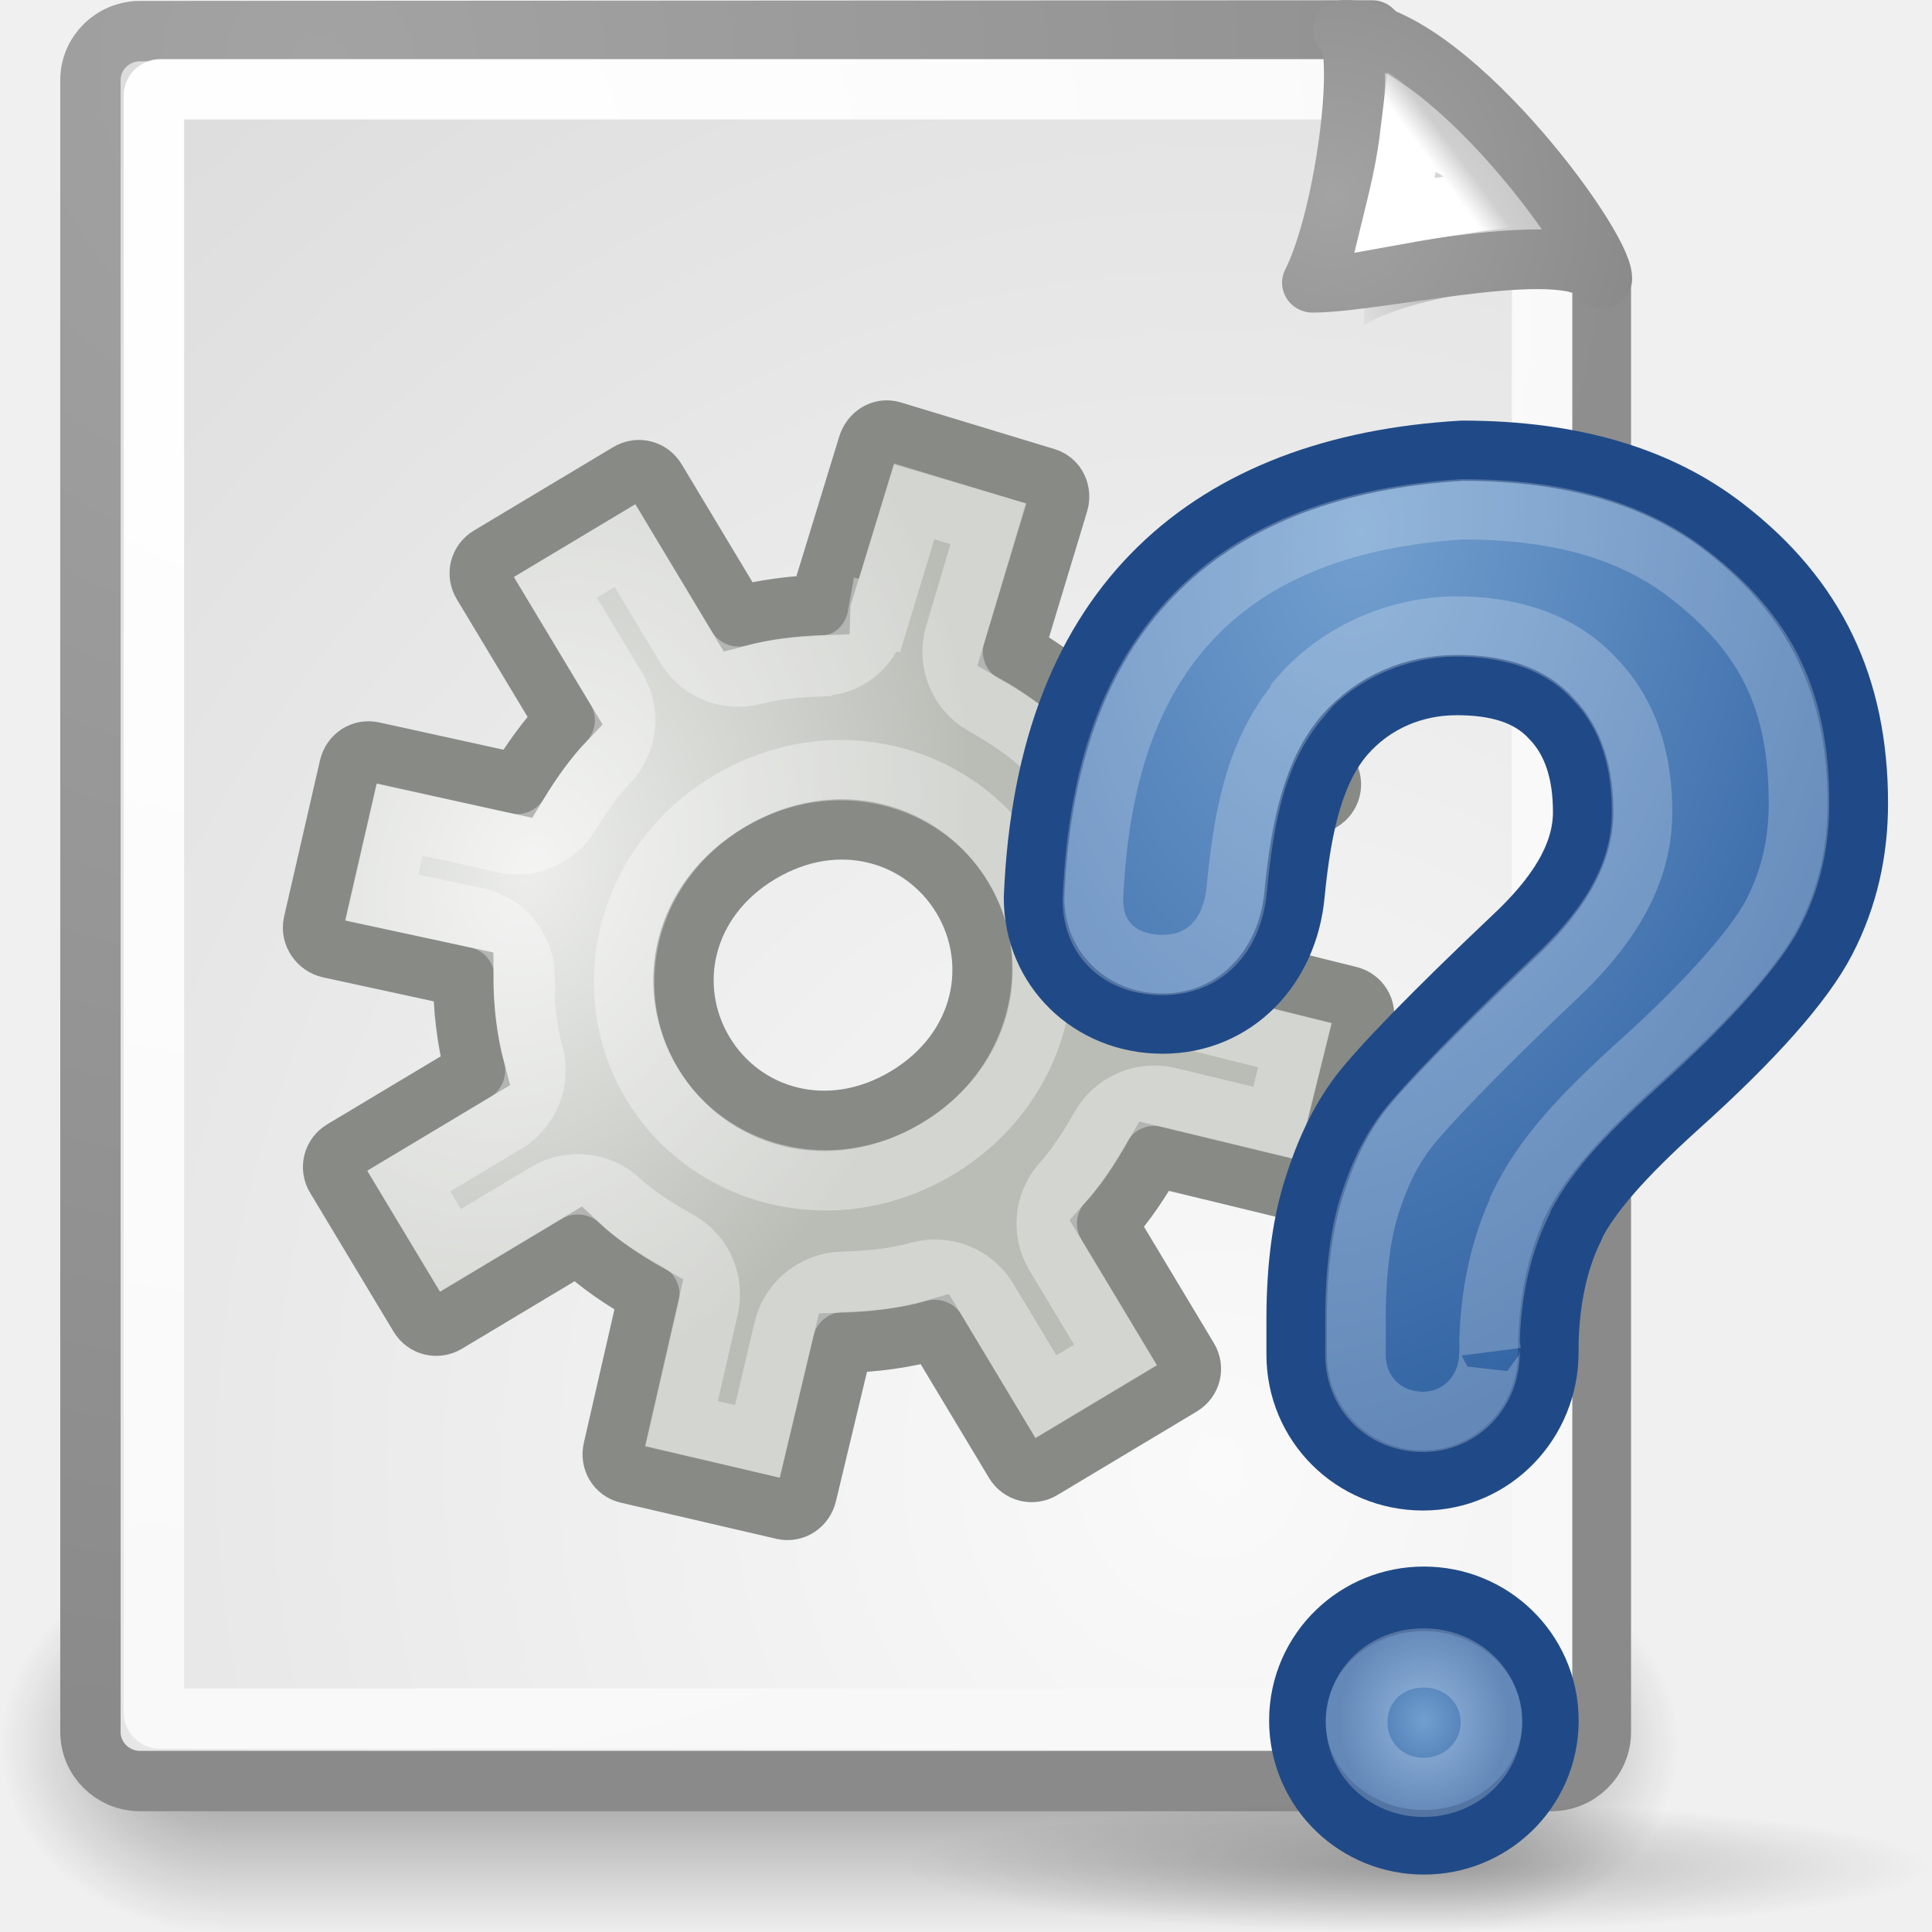
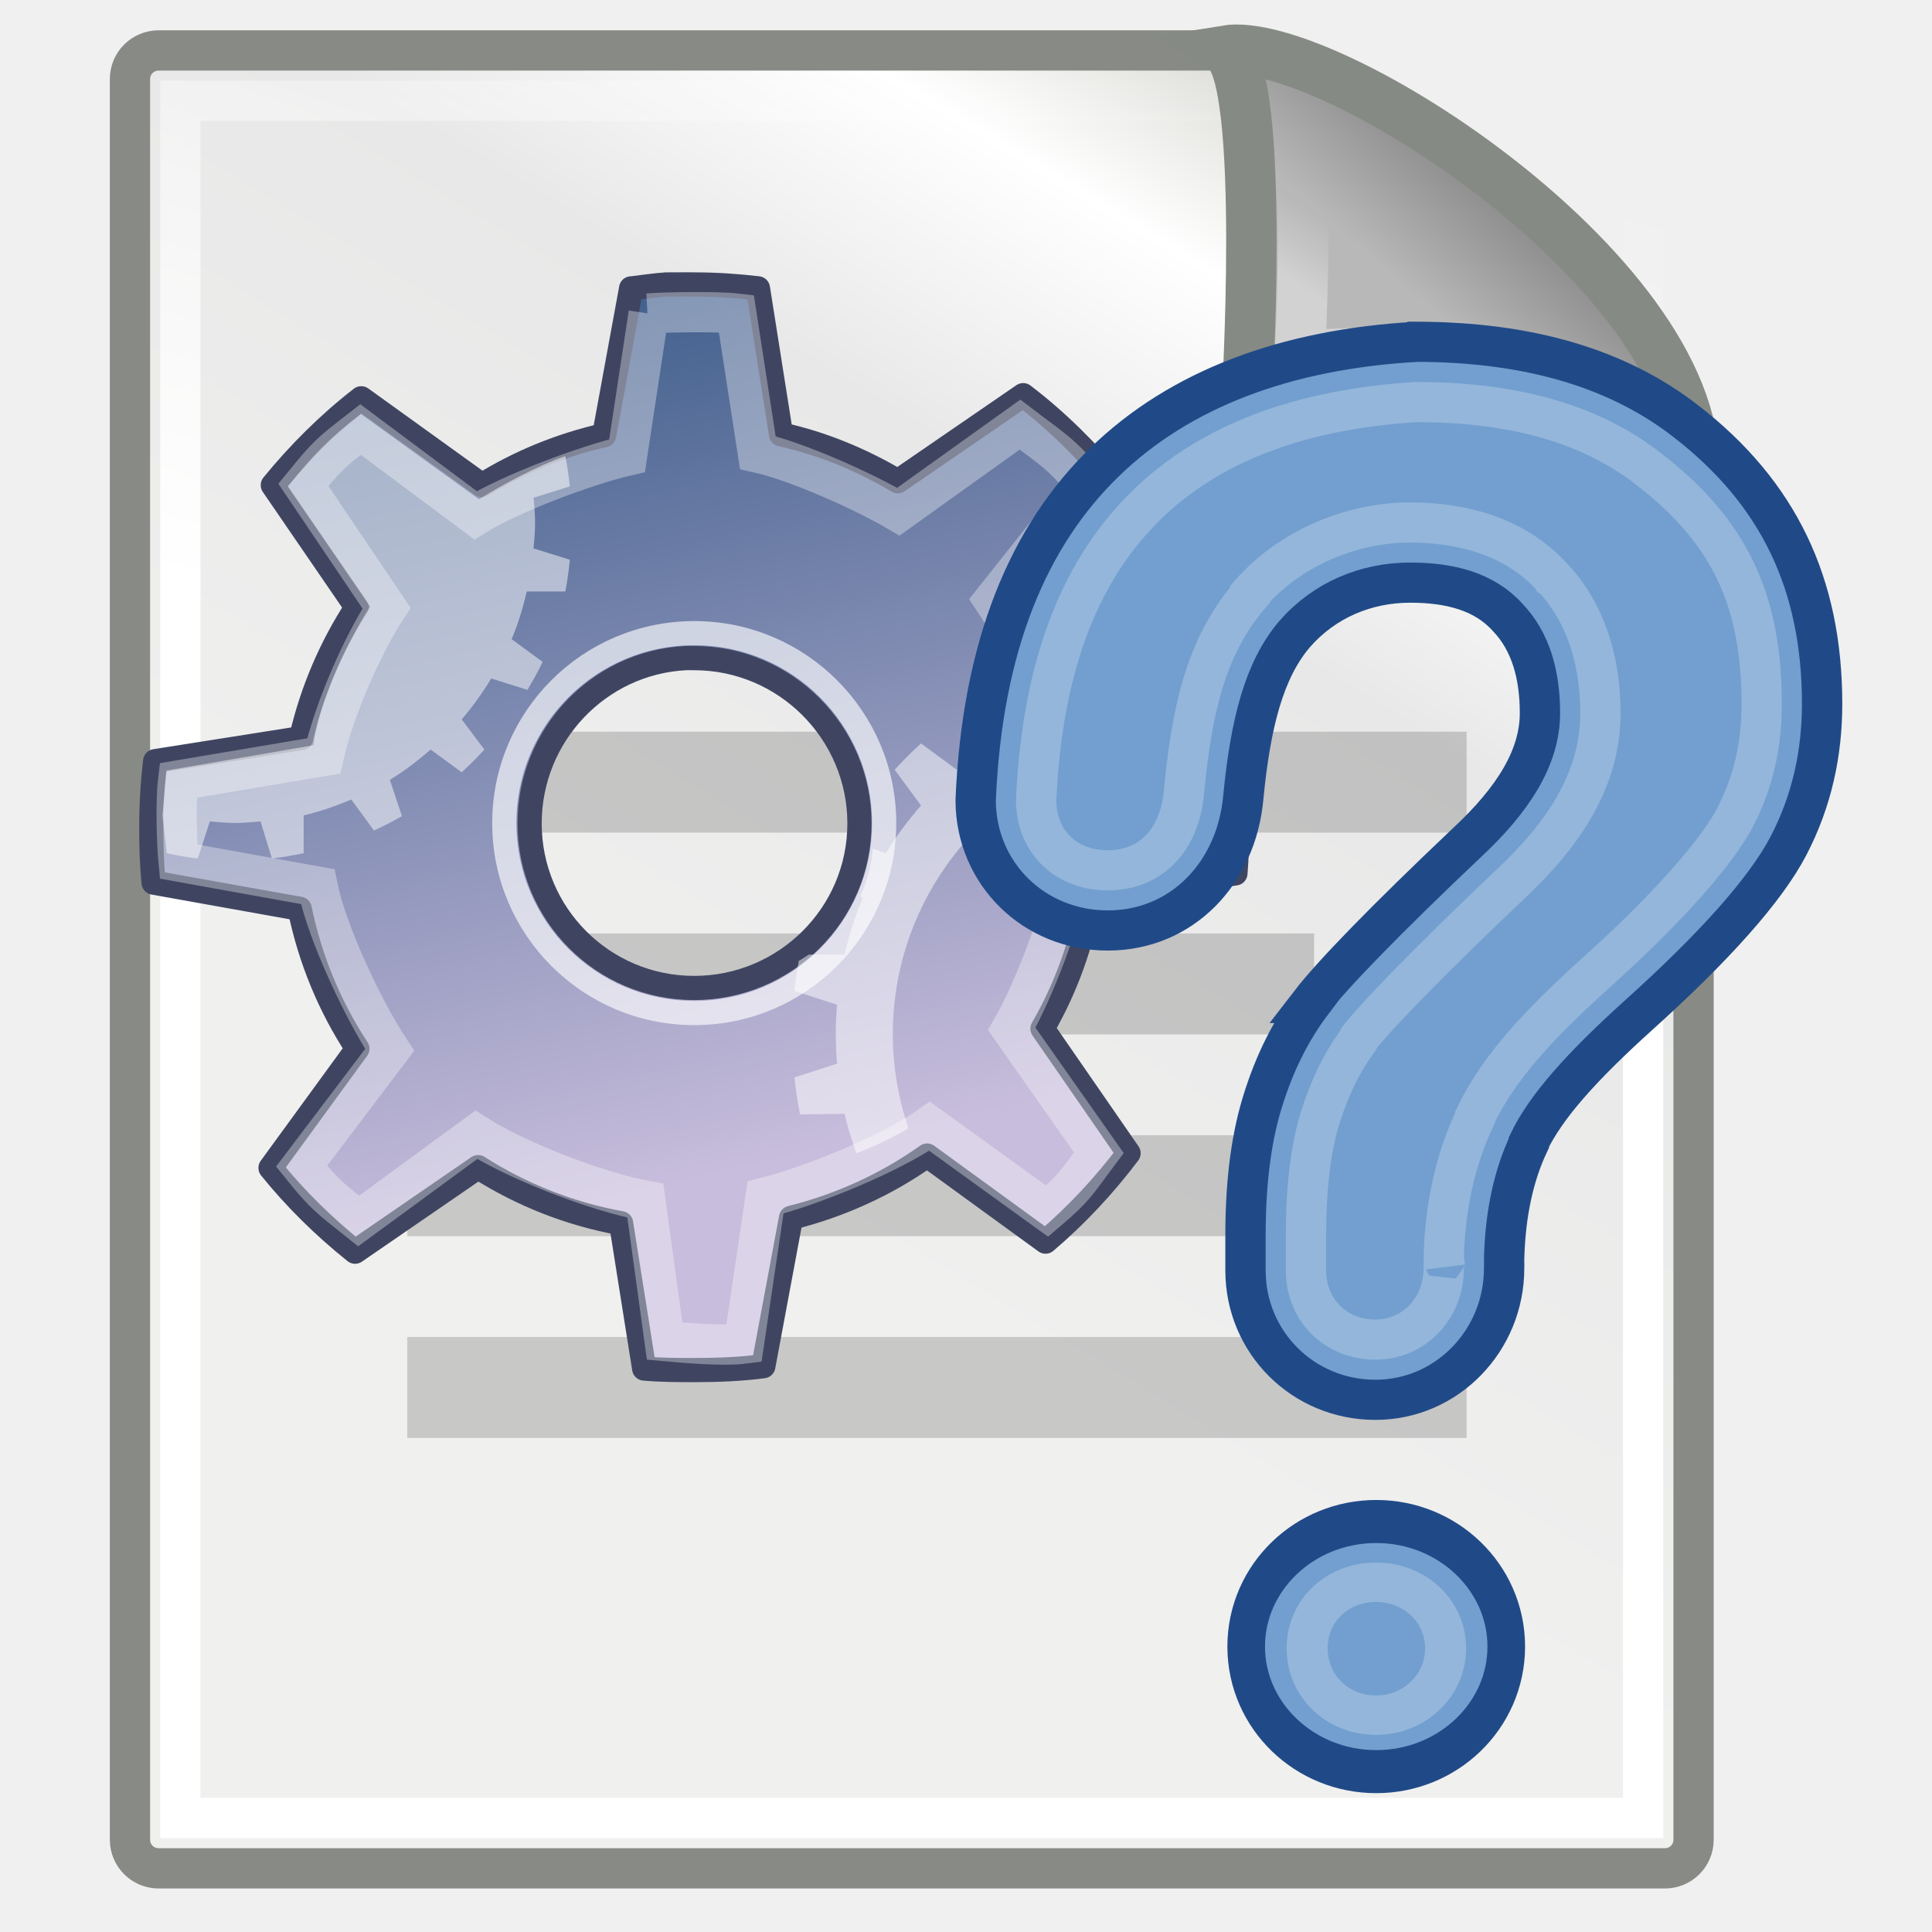
- <svg xmlns="http://www.w3.org/2000/svg" xmlns:xlink="http://www.w3.org/1999/xlink" width="32" height="32" id="svg11300" version="1.0">
+ <svg xmlns="http://www.w3.org/2000/svg" xmlns:xlink="http://www.w3.org/1999/xlink" width="48" height="48" id="svg11300" version="1.0">
  <defs id="defs3">
-     <linearGradient id="linearGradient8754">
-       <stop style="stop-color:#729fcf;stop-opacity:1" offset="0" id="stop8756" />
-       <stop style="stop-color:#3465a4;stop-opacity:1" offset="1" id="stop8758" />
+     <linearGradient xlink:href="#linearGradient15218" id="linearGradient13653" gradientUnits="userSpaceOnUse" gradientTransform="matrix(1.067236,0,0,0.989276,4.391684,4.035227)" x1="22.308" y1="18.992" x2="35.785" y2="39.498" />
+     <linearGradient id="linearGradient15218">
+       <stop style="stop-color:#f0f0ef;stop-opacity:1;" offset="0" id="stop15220" />
+       <stop id="stop2269" offset="0.599" style="stop-color:#e8e8e8;stop-opacity:1;" />
+       <stop id="stop2267" offset="0.828" style="stop-color:#ffffff;stop-opacity:1;" />
+       <stop style="stop-color:#d8d8d3;stop-opacity:1;" offset="1" id="stop15222" />
    </linearGradient>
-     <linearGradient id="linearGradient2277">
-       <stop id="stop2279" offset="0" style="stop-color:#729fcf;stop-opacity:1" />
-       <stop id="stop2281" offset="1" style="stop-color:#3465a4;stop-opacity:1" />
+     <linearGradient xlink:href="#linearGradient2259" id="linearGradient13651" gradientUnits="userSpaceOnUse" gradientTransform="matrix(0.999421,0,0,1,5.991319,4.033411)" x1="26.076" y1="26.697" x2="30.811" y2="42.007" />
+     <linearGradient id="linearGradient2259">
+       <stop style="stop-color:#ffffff;stop-opacity:1;" offset="0" id="stop2261" />
+       <stop style="stop-color:#ffffff;stop-opacity:0;" offset="1" id="stop2263" />
    </linearGradient>
-     <linearGradient id="linearGradient259">
-       <stop style="stop-color:#fafafa;stop-opacity:1;" offset="0" id="stop260" />
-       <stop style="stop-color:#bbbbbb;stop-opacity:1;" offset="1" id="stop261" />
+     <linearGradient xlink:href="#linearGradient2224" id="linearGradient2230" x1="35.997" y1="40.458" x2="33.665" y2="37.771" gradientUnits="userSpaceOnUse" gradientTransform="translate(6.161836,4.033411)" />
+     <linearGradient id="linearGradient2224">
+       <stop style="stop-color:#7c7c7c;stop-opacity:1;" offset="0" id="stop2226" />
+       <stop style="stop-color:#b8b8b8;stop-opacity:1;" offset="1" id="stop2228" />
    </linearGradient>
-     <linearGradient id="linearGradient269">
-       <stop style="stop-color:#a3a3a3;stop-opacity:1;" offset="0" id="stop270" />
-       <stop style="stop-color:#8a8a8a;stop-opacity:1;" offset="1" id="stop271" />
+     <linearGradient xlink:href="#linearGradient2251-6" id="linearGradient2257" x1="33.396" y1="36.921" x2="34.17" y2="38.07" gradientUnits="userSpaceOnUse" gradientTransform="translate(6.161836,3.658411)" />
+     <linearGradient id="linearGradient2251-6">
+       <stop style="stop-color:#ffffff;stop-opacity:1;" offset="0" id="stop2253-3" />
+       <stop style="stop-color:#ffffff;stop-opacity:0;" offset="1" id="stop2255-2" />
    </linearGradient>
-     <linearGradient id="linearGradient15662">
-       <stop style="stop-color:#ffffff;stop-opacity:1;" offset="0" id="stop15664" />
-       <stop style="stop-color:#f8f8f8;stop-opacity:1;" offset="1" id="stop15666" />
+     <linearGradient xlink:href="#aigrd1" id="linearGradient3773" gradientUnits="userSpaceOnUse" gradientTransform="matrix(0.200685,0,0,0.200685,-54.33576,-1.050787)" x1="99.777" y1="15.424" x2="153" y2="248.631" />
+     <linearGradient id="aigrd1" gradientUnits="userSpaceOnUse" x1="99.777" y1="15.424" x2="153" y2="248.631">
+       <stop offset="0" style="stop-color:#184375" id="stop53300" />
+       <stop offset="1" style="stop-color:#C8BDDC" id="stop53302" />
    </linearGradient>
-     <linearGradient id="linearGradient2251">
-       <stop id="stop2253" offset="0" style="stop-color:#ffffff;stop-opacity:1;" />
-       <stop id="stop2255" offset="1" style="stop-color:#ffffff;stop-opacity:0;" />
-     </linearGradient>
-     <linearGradient id="linearGradient4790">
-       <stop id="stop4792" offset="0" style="stop-color:#000000;stop-opacity:1;" />
-       <stop id="stop4794" offset="1" style="stop-color:#000000;stop-opacity:0;" />
-     </linearGradient>
-     <linearGradient id="linearGradient3688">
-       <stop id="stop3690" offset="0" style="stop-color:black;stop-opacity:1;" />
-       <stop id="stop3692" offset="1" style="stop-color:black;stop-opacity:0;" />
-     </linearGradient>
-     <linearGradient id="linearGradient3702">
-       <stop id="stop3704" offset="0" style="stop-color:black;stop-opacity:0;" />
-       <stop style="stop-color:black;stop-opacity:1;" offset="0.5" id="stop3710" />
-       <stop id="stop3706" offset="1" style="stop-color:black;stop-opacity:0;" />
-     </linearGradient>
-     <radialGradient xlink:href="#linearGradient3688" id="radialGradient2401" gradientUnits="userSpaceOnUse" gradientTransform="matrix(2.003784,0,0,1.4,27.98813,-17.4)" cx="4.993" cy="43.5" fx="4.993" fy="43.5" r="2.5" />
-     <radialGradient xlink:href="#linearGradient3688" id="radialGradient2403" gradientUnits="userSpaceOnUse" gradientTransform="matrix(2.003784,0,0,1.4,-20.01187,-104.4)" cx="4.993" cy="43.5" fx="4.993" fy="43.5" r="2.5" />
-     <linearGradient xlink:href="#linearGradient3702" id="linearGradient2405" gradientUnits="userSpaceOnUse" x1="25.058" y1="47.028" x2="25.058" y2="39.999" />
-     <linearGradient id="linearGradient15837">
-       <stop id="stop15839" offset="0" style="stop-color:#000000;stop-opacity:1;" />
-       <stop id="stop15841" offset="1" style="stop-color:#000000;stop-opacity:0;" />
-     </linearGradient>
-     <radialGradient xlink:href="#linearGradient15837" id="radialGradient4085" gradientUnits="userSpaceOnUse" gradientTransform="matrix(1,0,0,7.4074073e-2,0,0.4629607)" cx="26.813" cy="0.5" fx="26.813" fy="0.5" r="25.313" />
-     <linearGradient id="linearGradient8440">
-       <stop id="stop8442" offset="0" style="stop-color:#edeeec;stop-opacity:1;" />
-       <stop id="stop8444" offset="1" style="stop-color:#babdb6;stop-opacity:1;" />
-     </linearGradient>
-     <radialGradient xlink:href="#linearGradient4790" id="radialGradient7966" gradientUnits="userSpaceOnUse" gradientTransform="matrix(1.744653,0,0,1.283833,-26.58256,-3.478359)" cx="37.03" cy="12.989" fx="37.03" fy="12.989" r="4.293" />
-     <radialGradient xlink:href="#linearGradient259" id="radialGradient7968" gradientUnits="userSpaceOnUse" gradientTransform="matrix(0.148355,1.009137e-2,-1.104438e-2,0.162365,25.06011,12.81706)" cx="30.654" cy="14.937" fx="30.654" fy="14.937" r="86.708" />
-     <radialGradient xlink:href="#linearGradient269" id="radialGradient7970" gradientUnits="userSpaceOnUse" gradientTransform="matrix(0.331735,0,0,0.353831,20.10526,9.5823)" cx="31.863" cy="2.367" fx="31.863" fy="2.367" r="37.752" />
-     <linearGradient xlink:href="#linearGradient2251" id="linearGradient7972" gradientUnits="userSpaceOnUse" gradientTransform="matrix(-2.48131e-2,-0.756771,0.756567,-2.481981e-2,8.221918,36.1682)" x1="33.396" y1="36.921" x2="34.17" y2="38.07" />
-     <radialGradient xlink:href="#linearGradient259" id="radialGradient7974" gradientUnits="userSpaceOnUse" gradientTransform="matrix(0.9907871,0,0,1.06046,-0.6576517,-0.1982243)" cx="33.967" cy="35.737" fx="33.967" fy="35.737" r="86.708" />
-     <radialGradient xlink:href="#linearGradient269" id="radialGradient7976" gradientUnits="userSpaceOnUse" gradientTransform="matrix(0.9988117,0,0,1.05194,2.801671,0.4602236)" cx="8.824" cy="3.756" fx="8.824" fy="3.756" r="37.752" />
-     <radialGradient xlink:href="#linearGradient15662" id="radialGradient7978" gradientUnits="userSpaceOnUse" gradientTransform="matrix(0.9767883,0,0,1.029108,3.315628,0.9781569)" cx="8.144" cy="7.268" fx="8.144" fy="7.268" r="38.159" />
-     <radialGradient xlink:href="#linearGradient8440" id="radialGradient8752" gradientUnits="userSpaceOnUse" gradientTransform="matrix(0.4493264,0.1548708,-0.2037122,0.5859064,-14.58775,-0.3600312)" cx="56.704" cy="10.241" fx="56.704" fy="10.241" r="14.75" />
-     <radialGradient xlink:href="#linearGradient8754" id="radialGradient8765" gradientUnits="userSpaceOnUse" gradientTransform="matrix(-0.3450886,2.150662,-1.385771,-0.229431,-9.121993,-60.75666)" cx="14.488" cy="-22.655" fx="14.488" fy="-22.655" r="12.312" />
-     <radialGradient xlink:href="#linearGradient2277" id="radialGradient8767" gradientUnits="userSpaceOnUse" gradientTransform="matrix(-2.6934876e-6,0.6906818,-0.7025735,-1.3794102e-7,21.99363,-1.249035)" cx="15.253" cy="2.872" fx="15.253" fy="2.872" r="5.579" />
+     <linearGradient xlink:href="#aigrd1" id="linearGradient3767" gradientUnits="userSpaceOnUse" gradientTransform="matrix(0.1206632,0,0,0.1206632,-29.77921,-10.13334)" x1="99.777" y1="15.424" x2="153" y2="248.631" />
+     <linearGradient xlink:href="#linearGradient2251-6" id="linearGradient3774" gradientUnits="userSpaceOnUse" gradientTransform="matrix(1.253296,0,0,-1.253296,-7.225707,38.99482)" x1="33.396" y1="36.921" x2="34.17" y2="38.07" />
+     <linearGradient xlink:href="#linearGradient2224" id="linearGradient3777" gradientUnits="userSpaceOnUse" gradientTransform="matrix(1.253296,0,0,-1.253296,-7.225707,38.52483)" x1="35.997" y1="40.458" x2="33.665" y2="37.771" />
+     <linearGradient xlink:href="#linearGradient2259" id="linearGradient3780" gradientUnits="userSpaceOnUse" gradientTransform="matrix(1.25257,0,0,1.253296,-7.439415,-38.52483)" x1="26.076" y1="26.697" x2="30.811" y2="42.007" />
+     <linearGradient xlink:href="#linearGradient15218" id="linearGradient3783" gradientUnits="userSpaceOnUse" gradientTransform="matrix(1.337562,0,0,-1.239855,-9.444231,38.52255)" x1="22.308" y1="18.992" x2="35.785" y2="39.498" />
  </defs>
-   <g id="layer1">
-     <g id="layer6" transform="matrix(0.6954076,0,0,0.6954076,-2.781632,-0.6608506)">
-       <g id="g3712" style="opacity:0.4" transform="matrix(1.052632,0,0,1.285713,-1.263158,-13.42854)">
-         <rect y="40" x="38" height="7" width="5" id="rect2801" style="opacity:1;fill:url(#radialGradient2401);fill-opacity:1;stroke:none;stroke-width:1;stroke-linecap:round;stroke-linejoin:miter;stroke-miterlimit:4;stroke-dasharray:none;stroke-opacity:1" />
-         <rect transform="scale(-1,-1)" y="-47" x="-10" height="7" width="5" id="rect3696" style="opacity:1;fill:url(#radialGradient2403);fill-opacity:1;stroke:none;stroke-width:1;stroke-linecap:round;stroke-linejoin:miter;stroke-miterlimit:4;stroke-dasharray:none;stroke-opacity:1" />
-         <rect y="40" x="10" height="7" width="28" id="rect3700" style="opacity:1;fill:url(#linearGradient2405);fill-opacity:1;stroke:none;stroke-width:1;stroke-linecap:round;stroke-linejoin:miter;stroke-miterlimit:4;stroke-dasharray:none;stroke-opacity:1" />
-       </g>
-     </g>
-     <g style="display:inline" id="g2392" transform="matrix(0.6954076,0,0,0.6954076,-2.781632,-1.929698)">
-       <path style="fill:url(#radialGradient7974);fill-opacity:1;fill-rule:nonzero;stroke:url(#radialGradient7976);stroke-width:1.438;stroke-linecap:round;stroke-linejoin:round;marker:none;marker-start:none;marker-mid:none;marker-end:none;stroke-miterlimit:4;stroke-dashoffset:0;stroke-opacity:1;visibility:visible;display:block;overflow:visible" d="M 7.339,3.516 L 36.684,3.5 C 36.684,3.5 42.129,8.877 42.129,9.526 L 42.129,44.026 C 42.129,44.674 41.6,45.196 40.944,45.196 L 7.339,45.196 C 6.683,45.196 6.154,44.674 6.154,44.026 L 6.154,4.686 C 6.154,4.038 6.683,3.516 7.339,3.516 z" id="rect15391" />
-       <path style="fill:none;fill-opacity:1;fill-rule:nonzero;stroke:url(#radialGradient7978);stroke-width:1.438;stroke-linecap:round;stroke-linejoin:round;marker:none;marker-start:none;marker-mid:none;marker-end:none;stroke-miterlimit:4;stroke-dashoffset:0;stroke-opacity:1;visibility:visible;display:block;overflow:visible" d="M 7.816,4.902 L 36.947,4.902 C 36.947,4.902 40.73,8.909 40.73,8.991 L 40.73,43.562 C 40.73,43.644 40.663,43.71 40.58,43.71 L 7.816,43.71 C 7.733,43.71 7.666,43.644 7.666,43.562 L 7.666,5.05 C 7.666,4.968 7.733,4.902 7.816,4.902 z" id="rect15660" />
-     </g>
-     <g id="layer5" style="display:inline" transform="matrix(0.7079131,0,0,0.7055875,-2.856759,-1.970198)">
-       <g id="g1918" transform="matrix(0.589097,0,0,0.577622,17.11331,1.395056)">
-         <path id="path5348" d="M 40.985,13.861 C 40.257,12.515 34.882,10.131 32.085,9.331 C 32.254,10.904 31.962,15.649 31.962,15.649 C 34.024,14.274 40.204,13.699 40.985,13.861 z" style="opacity:0.357;fill:url(#radialGradient7966);fill-opacity:1;fill-rule:evenodd;stroke:none;stroke-width:1;stroke-linecap:butt;stroke-linejoin:miter;marker:none;marker-start:none;marker-mid:none;marker-end:none;stroke-miterlimit:4;stroke-dasharray:none;stroke-dashoffset:0;stroke-opacity:1;visibility:visible;display:inline;overflow:visible" />
-         <path id="path2210" d="M 41.411,13.739 C 41.424,12.324 35.058,3.532 31.175,3.635 C 32.148,3.868 31.323,11.097 29.933,13.909 C 32.683,13.909 40.447,11.881 41.411,13.739 z" style="opacity:1;fill:url(#radialGradient7968);fill-opacity:1;fill-rule:nonzero;stroke:url(#radialGradient7970);stroke-width:2.426;stroke-linecap:butt;stroke-linejoin:round;marker:none;marker-start:none;marker-mid:none;marker-end:none;stroke-miterlimit:4;stroke-dasharray:none;stroke-dashoffset:0;stroke-opacity:1;visibility:visible;display:block;overflow:visible" />
-         <path style="opacity:1;fill:none;fill-opacity:1;fill-rule:evenodd;stroke:url(#linearGradient7972);stroke-width:2.426;stroke-linecap:butt;stroke-linejoin:miter;marker:none;marker-start:none;marker-mid:none;marker-end:none;stroke-miterlimit:4;stroke-dasharray:none;stroke-dashoffset:0;stroke-opacity:1;visibility:visible;display:inline;overflow:visible" d="M 38.148,10.475 C 37.597,9.456 35.338,8.362 33.882,7.425 C 33.763,8.428 33.672,9.219 33.206,11.159 C 33.206,11.159 37.557,10.353 38.148,10.475 z" id="path2247" />
-       </g>
-     </g>
-     <path style="fill:url(#radialGradient8752);fill-opacity:1;fill-rule:evenodd;stroke:#888a85;stroke-width:1;stroke-linecap:butt;stroke-linejoin:miter;stroke-miterlimit:4;stroke-dasharray:none;stroke-dashoffset:0;stroke-opacity:1" d="M 8.106,9.217 C 7.946,9.313 7.901,9.511 7.993,9.665 L 9.356,11.931 C 9.052,12.25 8.799,12.612 8.574,12.981 L 6.173,12.454 C 5.997,12.415 5.828,12.526 5.787,12.707 L 5.192,15.298 C 5.152,15.479 5.28,15.66 5.456,15.699 L 7.673,16.18 C 7.674,16.7 7.732,17.224 7.869,17.738 L 5.677,19.051 C 5.523,19.144 5.469,19.339 5.565,19.499 L 6.947,21.798 C 7.043,21.958 7.241,22.002 7.395,21.91 L 9.571,20.606 C 9.927,20.941 10.328,21.207 10.746,21.443 L 10.158,24.008 C 10.116,24.189 10.22,24.361 10.395,24.402 L 12.974,25.001 C 13.149,25.041 13.318,24.928 13.36,24.747 L 13.961,22.242 C 14.471,22.227 14.986,22.165 15.487,22.02 L 16.81,24.222 C 16.902,24.375 17.098,24.429 17.258,24.333 L 19.565,22.95 C 19.725,22.854 19.77,22.657 19.677,22.503 L 18.335,20.269 C 18.646,19.927 18.896,19.545 19.119,19.151 L 21.534,19.737 C 21.709,19.779 21.901,19.67 21.946,19.49 L 22.584,16.896 C 22.628,16.715 22.521,16.544 22.347,16.501 L 19.922,15.899 C 19.904,15.455 19.843,15.003 19.725,14.564 L 21.884,13.271 C 22.039,13.178 22.092,12.983 21.997,12.823 L 20.615,10.524 C 20.519,10.364 20.321,10.32 20.167,10.412 L 18.024,11.696 C 17.645,11.338 17.23,11.035 16.783,10.787 L 17.526,8.331 C 17.58,8.153 17.494,7.969 17.322,7.917 L 14.772,7.143 C 14.6,7.092 14.431,7.203 14.377,7.381 L 13.597,9.926 C 13.588,9.956 13.588,9.99 13.587,10.021 C 13.133,10.036 12.671,10.094 12.223,10.213 L 10.861,7.946 C 10.768,7.792 10.573,7.739 10.413,7.835 L 8.106,9.217 z M 12.583,14.131 C 13.871,13.359 15.289,13.785 15.94,14.867 C 16.59,15.949 16.3,17.4 15.012,18.172 C 13.724,18.944 12.305,18.517 11.655,17.435 C 11.005,16.353 11.295,14.903 12.583,14.131 z" id="path2212" />
-     <path style="fill:none;fill-opacity:1;fill-rule:evenodd;stroke:#ffffff;stroke-width:1.629;stroke-linecap:butt;stroke-linejoin:miter;stroke-miterlimit:4;stroke-dasharray:none;stroke-dashoffset:0;stroke-opacity:0.369" id="path3195" d="M 61.188,3.938 L 61.188,7.156 C 61.181,7.878 60.693,8.52 60,8.719 C 59.469,8.866 58.902,9.113 58.344,9.406 C 57.733,9.726 56.975,9.625 56.469,9.156 L 54.375,7.156 L 52.875,8.719 L 54.781,10.5 C 55.329,11.011 55.46,11.846 55.094,12.5 C 55.083,12.5 55.073,12.5 55.062,12.5 C 54.685,13.134 54.379,13.803 54.188,14.469 C 53.988,15.162 53.346,15.65 52.625,15.656 L 49.562,15.656 L 49.562,17.844 L 52.594,17.844 C 53.315,17.85 53.957,18.338 54.156,19.031 C 54.322,19.616 54.618,20.192 54.969,20.812 C 55.319,21.439 55.216,22.233 54.719,22.75 L 52.5,25.062 L 54,26.531 L 56.156,24.312 C 56.668,23.764 57.502,23.634 58.156,24 C 58.799,24.361 59.451,24.673 60.094,24.844 C 60.787,25.043 61.275,25.685 61.281,26.406 L 61.281,29.5 L 63.469,29.5 L 63.469,26.344 C 63.466,25.639 63.925,25.003 64.594,24.781 C 65.144,24.616 65.731,24.33 66.312,24 C 66.939,23.65 67.733,23.753 68.25,24.25 L 70.375,26.344 L 71.906,24.812 L 69.812,22.719 C 69.285,22.192 69.181,21.39 69.562,20.75 C 69.865,20.195 70.087,19.663 70.25,19.094 C 70.449,18.4 71.091,17.912 71.812,17.906 L 74.812,17.906 L 74.812,15.719 L 71.844,15.719 C 71.122,15.713 70.48,15.225 70.281,14.531 C 70.092,13.852 69.79,13.204 69.438,12.594 C 69.072,11.94 69.202,11.105 69.75,10.594 L 72.062,8.469 L 70.656,6.938 L 68.281,9.094 L 68.25,9.062 C 67.755,9.635 66.958,9.836 66.281,9.469 C 66.271,9.469 66.26,9.469 66.25,9.469 C 65.685,9.154 65.135,8.884 64.562,8.719 C 63.869,8.52 63.381,7.878 63.375,7.156 L 63.375,3.938 L 61.188,3.938 z M 62.219,11.312 C 65.476,11.312 67.906,13.848 67.906,16.781 C 67.906,19.715 65.476,22.25 62.219,22.25 C 58.961,22.25 56.531,19.715 56.531,16.781 C 56.531,13.848 58.961,11.312 62.219,11.312 z" transform="matrix(0.5273588,-0.3160617,0.3159223,0.5256435,-24.31248,26.9971)" />
-     <path style="opacity:0.247;fill:url(#radialGradient4085);fill-opacity:1;fill-rule:evenodd;stroke:none;stroke-width:0.5;stroke-linecap:round;stroke-linejoin:round;stroke-miterlimit:4;stroke-dasharray:none;stroke-dashoffset:0;stroke-opacity:1" id="path14866" d="M 52.125,0.5 A 25.313,1.875 0 1 1 1.5,0.5 A 25.313,1.875 0 1 1 52.125,0.5 z" transform="matrix(0.3358024,0,0,0.5750875,14.4963,30.63417)" />
-     <path style="fill:url(#radialGradient8767);fill-opacity:1;fill-rule:evenodd;stroke:#204a87;stroke-width:2.626;stroke-linecap:butt;stroke-linejoin:round;stroke-miterlimit:4;stroke-dasharray:none;stroke-dashoffset:0;stroke-opacity:1" id="path2222" d="M 25.864,9.286 A 5.888,4.95 0 1 1 14.088,9.286 A 5.888,4.95 0 1 1 25.864,9.286 z" transform="matrix(0.3560049,0,0,0.4072837,16.47252,24.71586)" />
-     <path style="fill:none;fill-opacity:1;fill-rule:evenodd;stroke:#ffffff;stroke-width:2.643;stroke-linecap:butt;stroke-linejoin:round;stroke-miterlimit:4;stroke-dasharray:none;stroke-dashoffset:0;stroke-opacity:0.235" id="path2317" d="M 19.969,6.406 C 18.336,6.406 17.094,7.648 17.094,9.281 C 17.094,10.912 18.355,12.188 19.969,12.188 C 21.58,12.188 22.875,10.892 22.875,9.281 C 22.875,7.668 21.599,6.406 19.969,6.406 z" transform="matrix(0.3860907,0,0,0.3706873,15.87075,25.08653)" />
-     <path style="font-size:28px;font-style:normal;font-weight:normal;fill:url(#radialGradient8765);fill-opacity:1;stroke:#204a87;stroke-width:1.735px;stroke-linecap:butt;stroke-linejoin:miter;stroke-opacity:1;font-family:Arial Black" id="path2864" d="M 20.188,-26.75 C 16.571,-26.54 13.61,-25.436 11.5,-23.375 C 9.384,-21.308 8.083,-18.24 7.906,-13.875 C 7.906,-11.828 9.521,-10.25 11.594,-10.25 C 13.666,-10.25 15.184,-11.861 15.375,-13.969 C 15.576,-16.049 15.953,-17.555 16.812,-18.562 C 17.643,-19.515 18.801,-20 20.031,-20 C 21.124,-20 22.094,-19.76 22.75,-19.031 C 23.405,-18.348 23.656,-17.401 23.656,-16.344 C 23.656,-15.108 22.915,-13.925 21.625,-12.719 C 19.346,-10.551 17.853,-9.005 17.25,-8.219 C 16.655,-7.425 16.25,-6.526 15.938,-5.531 C 15.633,-4.578 15.437,-3.341 15.438,-1.719 L 15.438,-0.719 C 15.438,1.296 17.048,2.906 19.062,2.906 C 21.065,2.906 22.656,1.239 22.656,-0.781 C 22.656,-0.905 22.66,-0.918 22.656,-0.969 C 22.654,-1 22.654,-1.031 22.656,-1.062 C 22.691,-2.343 22.932,-3.41 23.344,-4.281 C 23.344,-4.292 23.344,-4.302 23.344,-4.312 C 23.829,-5.322 24.822,-6.433 26.375,-7.844 C 28.532,-9.789 29.959,-11.401 30.594,-12.625 C 31.25,-13.891 31.531,-15.225 31.531,-16.594 C 31.531,-19.963 30.317,-22.517 27.719,-24.531 C 25.846,-25.991 23.375,-26.744 20.219,-26.75 C 20.207,-26.75 20.199,-26.75 20.188,-26.75 z" transform="matrix(0.5775205,0,0,0.5750875,12.56107,22.84891)" />
-     <path transform="matrix(0.5775205,0,0,0.5750875,12.56107,22.84891)" d="M 20.188,-25.062 C 16.911,-24.854 14.427,-23.886 12.688,-22.188 C 10.923,-20.464 9.758,-17.871 9.594,-13.812 C 9.594,-12.663 10.406,-11.938 11.594,-11.938 C 12.781,-11.938 13.595,-12.766 13.719,-14.125 C 13.934,-16.346 14.296,-18.171 15.562,-19.656 C 15.562,-19.667 15.562,-19.677 15.562,-19.688 C 16.692,-20.984 18.41,-21.687 20.031,-21.688 C 21.365,-21.687 22.921,-21.355 24,-20.156 C 25.041,-19.07 25.344,-17.661 25.344,-16.344 C 25.344,-14.412 24.243,-12.866 22.781,-11.5 C 20.528,-9.357 19.051,-7.784 18.594,-7.188 C 18.127,-6.564 17.798,-5.881 17.531,-5.031 C 17.293,-4.284 17.125,-3.208 17.125,-1.719 L 17.125,-0.719 C 17.125,0.393 17.951,1.219 19.062,1.219 C 20.133,1.219 20.969,0.351 20.969,-0.781 C 20.969,-1.061 20.993,-0.939 21,-0.844 C 20.985,-0.926 20.975,-1.01 20.969,-1.094 C 21.009,-2.563 21.309,-3.868 21.844,-5 C 21.844,-5.01 21.844,-5.021 21.844,-5.031 C 22.52,-6.439 23.622,-7.614 25.25,-9.094 C 27.339,-10.978 28.639,-12.528 29.094,-13.406 C 29.623,-14.427 29.844,-15.471 29.844,-16.594 C 29.844,-19.537 28.933,-21.446 26.688,-23.188 C 25.147,-24.387 23.087,-25.062 20.188,-25.062 z" id="path3261" style="font-size:28px;font-style:normal;font-weight:normal;fill:none;fill-opacity:1;stroke:#ffffff;stroke-width:1.735px;stroke-linecap:butt;stroke-linejoin:miter;stroke-opacity:0.237;font-family:Arial Black" />
+   <g id="layer1" transform="translate(0,16)">
+     <path id="rect12413" d="m 3.943,30.419 37.419,0 c 0.396,0 0.714,-0.317 0.714,-0.711 l 0,-34.049 c 0,-3.104 -8.622,-10.406 -11.615,-10.406 l -26.518,0 c -0.396,0 -0.714,0.317 -0.714,0.711 l 0,43.744 c 0,0.394 0.319,0.711 0.714,0.711 z" style="fill:url(#linearGradient3783);fill-opacity:1;fill-rule:evenodd;stroke:#888a85;stroke-width:1;stroke-linecap:butt;stroke-linejoin:miter;stroke-miterlimit:4;stroke-opacity:1;stroke-dashoffset:0;stroke-dasharray:none" />
+     <rect style="fill:none;stroke:url(#linearGradient3780);stroke-width:1;stroke-linecap:butt;stroke-linejoin:miter;stroke-miterlimit:4;stroke-opacity:1;stroke-dasharray:none;stroke-dashoffset:0" id="rect15244" width="36.342" height="42.663" x="4.481" y="-29.167" rx="0" ry="0" transform="scale(1,-1)" />
+     <path style="color:#000000;fill:url(#linearGradient3777);fill-opacity:1;fill-rule:evenodd;stroke:#868a84;stroke-width:1.253;stroke-linecap:butt;stroke-linejoin:miter;stroke-miterlimit:4;stroke-opacity:1;stroke-dasharray:none;stroke-dashoffset:0;marker:none;visibility:visible;display:inline;overflow:visible" d="m 30.447,-14.745 c 2.545,-0.413 12.018,5.677 11.636,10.65 -1.959,-3.037 -5.964,-1.613 -11.113,-1.812 0,0 0.496,-8.212 -0.523,-8.838 z" id="path2210-0" />
+     <path id="path2247-6" d="m 32.265,-11.998 c 1.717,0.857 5.55,2.69 7.178,5.048 -2,-0.852 -3.694,-0.263 -7.147,-0.239 0,0 0.203,-3.838 -0.032,-4.809 z" style="opacity:0.369;color:#000000;fill:none;stroke:url(#linearGradient3774);stroke-width:1.253;stroke-linecap:butt;stroke-linejoin:miter;stroke-miterlimit:4;stroke-opacity:1;stroke-dasharray:none;stroke-dashoffset:0;marker:none;visibility:visible;display:inline;overflow:visible" />
+     <rect style="opacity:0.17;color:#000000;fill:#000000;fill-opacity:1;fill-rule:evenodd;stroke:none;stroke-width:1;marker:none;visibility:visible;display:inline;overflow:visible" id="rect2271" width="26.319" height="2.507" x="10.118" y="-19.725" transform="scale(1,-1)" />
+     <rect y="-14.712" x="10.118" height="2.507" width="25.056" id="rect2273" style="opacity:0.17;color:#000000;fill:#000000;fill-opacity:1;fill-rule:evenodd;stroke:none;stroke-width:1;marker:none;visibility:visible;display:inline;overflow:visible" transform="scale(1,-1)" />
+     <rect style="opacity:0.17;color:#000000;fill:#000000;fill-opacity:1;fill-rule:evenodd;stroke:none;stroke-width:1;marker:none;visibility:visible;display:inline;overflow:visible" id="rect2275" width="22.53" height="2.507" x="10.118" y="-9.699" transform="scale(1,-1)" />
+     <rect y="-4.686" x="10.118" height="2.507" width="26.319" id="rect2277" style="opacity:0.17;color:#000000;fill:#000000;fill-opacity:1;fill-rule:evenodd;stroke:none;stroke-width:1;marker:none;visibility:visible;display:inline;overflow:visible" transform="scale(1,-1)" />
+     <path style="fill:#729fcf;fill-opacity:1;fill-rule:evenodd;stroke:#204a87;stroke-width:1.704;stroke-linecap:butt;stroke-linejoin:round;stroke-miterlimit:4;stroke-opacity:1;stroke-dasharray:none;stroke-dashoffset:0" id="path2222" d="m 25.864,9.286 c 0,2.734 -2.636,4.95 -5.888,4.95 -3.252,0 -5.888,-2.216 -5.888,-4.95 0,-2.734 2.636,-4.95 5.888,-4.95 3.252,0 5.888,2.216 5.888,4.95 z" transform="matrix(0.5486706,0,0,0.6277009,23.2317,19.07965)" />
+     <path style="fill:none;stroke:#ffffff;stroke-width:1.715;stroke-linecap:butt;stroke-linejoin:round;stroke-miterlimit:4;stroke-opacity:0.235;stroke-dasharray:none;stroke-dashoffset:0" id="path2317" d="m 19.969,6.406 c -1.633,0 -2.875,1.242 -2.875,2.875 0,1.631 1.262,2.906 2.875,2.906 1.611,0 2.906,-1.295 2.906,-2.906 0,-1.613 -1.276,-2.875 -2.906,-2.875 z" transform="matrix(0.5950385,0,0,0.5712989,22.30426,19.65093)" />
+     <path style="color:#000000;fill:url(#linearGradient3767);fill-opacity:1;fill-rule:nonzero;stroke:#3f4561;stroke-width:0.601;stroke-linecap:round;stroke-linejoin:round;stroke-miterlimit:4;stroke-opacity:1;stroke-dasharray:none;stroke-dashoffset:0;marker:none;visibility:visible;display:inline;overflow:visible" d="m 16.539,-8.932 c -0.284,0.019 -0.561,0.064 -0.84,0.096 l -0.019,0 -0.669,3.648 c -1.09,0.248 -2.115,0.669 -3.037,1.242 L 8.975,-6.105 c -0.811,0.629 -1.548,1.363 -2.197,2.158 l 2.082,3.037 C 8.228,0.057 7.752,1.16 7.485,2.319 c -4.57e-5,0.005 -3.73e-5,0.018 0,0.019 L 3.855,2.911 c -0.066,0.542 -0.096,1.102 -0.096,1.662 0,0.458 0.013,0.91 0.057,1.356 L 7.446,6.579 C 7.705,7.839 8.195,9.016 8.879,10.055 l -2.158,2.961 c 0.618,0.767 1.332,1.466 2.101,2.082 l 3.056,-2.101 c 1.068,0.681 2.26,1.159 3.553,1.394 l 0.573,3.61 c 0.407,0.037 0.825,0.038 1.242,0.038 0.588,0 1.151,-0.022 1.719,-0.096 l 0.688,-3.687 c 1.227,-0.305 2.38,-0.835 3.381,-1.547 l 2.942,2.139 c 0.763,-0.649 1.46,-1.395 2.063,-2.197 l -2.139,-3.094 c 0.579,-1.001 0.981,-2.105 1.184,-3.285 l 3.61,-0.573 c 0.032,-0.377 0.038,-0.742 0.038,-1.127 0,-0.669 -0.078,-1.325 -0.172,-1.967 L 26.892,1.937 C 26.604,0.876 26.133,-0.115 25.536,-1.005 l 2.158,-2.961 c -0.669,-0.818 -1.432,-1.574 -2.273,-2.216 l -3.114,2.139 c -0.895,-0.529 -1.858,-0.935 -2.903,-1.165 l -0.573,-3.629 c -0.522,-0.061 -1.047,-0.096 -1.585,-0.096 -0.145,0 -0.295,-0.005 -0.439,0 -0.07,0.002 -0.14,-0.004 -0.21,0 -0.019,0.001 -0.038,-0.001 -0.057,0 z m 0.497,9.283 c 0.07,-0.004 0.139,0 0.21,0 2.261,0 4.107,1.846 4.107,4.107 10e-7,2.261 -1.846,4.088 -4.107,4.088 -2.261,6e-7 -4.088,-1.827 -4.088,-4.088 0,-2.19 1.714,-3.997 3.878,-4.107 z" id="path3243" />
+     <path style="opacity:0.648;color:#000000;fill:none;stroke:#ffffff;stroke-width:1.622;stroke-linecap:butt;stroke-linejoin:miter;stroke-miterlimit:4;stroke-opacity:1;stroke-dasharray:none;stroke-dashoffset:0;marker:none;visibility:visible;display:inline;overflow:visible" id="path3283" d="m 36.239,23.782 a 12.728,12.728 0 1 1 -25.456,0 12.728,12.728 0 1 1 25.456,0 z" transform="matrix(0.3707336,0,0,0.3707336,8.531522,-4.367012)" />
+     <path id="path3285" d="m 16.116,-8.21 -0.537,3.532 c -1.021,0.233 -2.9,0.944 -3.765,1.48 L 8.958,-5.328 c -0.76,0.59 -0.812,0.63 -1.42,1.375 l 2.065,3.062 c -0.593,0.906 -1.304,2.519 -1.56,3.672 0,0 -3.618,0.61 -3.618,0.61 -0.062,0.508 -0.032,1.595 0.01,2.014 l 3.456,0.623 c 0.242,1.181 1.147,3.083 1.789,4.057 l -2.186,2.888 c 0.579,0.719 0.695,0.785 1.417,1.362 l 2.922,-2.141 c 1.001,0.639 2.988,1.416 4.2,1.636 l 0.48,3.488 c 0.382,0.035 1.436,0.132 1.969,0.064 l 0.537,-3.631 c 1.15,-0.286 3.138,-1.102 4.076,-1.77 l 2.919,2.109 c 0.715,-0.608 0.721,-0.7 1.286,-1.451 L 25.137,9.563 c 0.543,-0.938 1.245,-2.772 1.436,-3.879 l 3.542,-0.588 c 0.03,-0.353 0.031,-1.338 -0.057,-1.94 L 26.449,2.534 c -0.269,-0.995 -1.194,-2.787 -1.754,-3.622 l 2.294,-2.888 c -0.627,-0.767 -0.86,-0.872 -1.648,-1.474 l -3.021,2.163 C 21.481,-3.782 19.808,-4.538 18.828,-4.754 l -0.534,-3.456 c -0.489,-0.058 -1.899,-0.032 -2.179,0 z" style="opacity:0.347;color:#000000;fill:none;stroke:#ffffff;stroke-width:1;stroke-linecap:butt;stroke-linejoin:miter;stroke-miterlimit:4;stroke-opacity:1;stroke-dasharray:none;stroke-dashoffset:0;marker:none;visibility:visible;display:inline;overflow:visible" />
+     <path style="opacity:0.5;color:#000000;fill:#ffffff;fill-opacity:1;fill-rule:nonzero;stroke:none;stroke-width:1;marker:none;visibility:visible;display:inline;overflow:visible" d="m 8.965,-5.715 c -0.811,0.629 -1.165,1.007 -1.813,1.802 l 2.046,2.985 C 8.565,0.033 7.9,1.577 7.786,2.516 c 0,0 -3.645,0.628 -3.645,0.628 -0.041,0.339 -0.104,1.114 -0.104,1.114 l 0.106,0.939 c 0.257,0.053 0.505,0.103 0.77,0.132 L 5.214,4.408 c 0.207,0.017 0.409,0.038 0.62,0.038 0.211,0 0.432,-0.02 0.639,-0.038 L 6.755,5.329 c 0.265,-0.029 0.532,-0.078 0.789,-0.132 l 0,-0.939 C 7.956,4.162 8.345,4.025 8.728,3.864 L 9.291,4.634 C 9.533,4.524 9.758,4.408 9.986,4.277 L 9.686,3.375 C 10.045,3.157 10.384,2.897 10.7,2.623 l 0.77,0.564 c 0.196,-0.178 0.385,-0.368 0.564,-0.564 L 11.471,1.872 C 11.744,1.556 11.986,1.217 12.204,0.857 L 13.105,1.139 c 0.131,-0.229 0.267,-0.453 0.376,-0.695 l -0.77,-0.564 c 0.161,-0.383 0.28,-0.771 0.376,-1.184 l 0.958,0 c 0.053,-0.257 0.084,-0.524 0.113,-0.789 l -0.902,-0.282 c 0.017,-0.207 0.038,-0.428 0.038,-0.639 -10e-7,-0.211 -0.02,-0.413 -0.038,-0.62 l 0.902,-0.282 c -0.027,-0.252 -0.063,-0.506 -0.113,-0.752 -0.69,0.24 -1.535,0.693 -2.146,1.072 l -2.934,-2.121 z" id="path3767" />
+     <path style="opacity:0.5;color:#000000;fill:#ffffff;fill-opacity:1;fill-rule:nonzero;stroke:none;stroke-width:1;marker:none;visibility:visible;display:inline;overflow:visible" d="m 25.279,0.851 c -0.231,0.109 -0.449,0.232 -0.669,0.358 l 0.343,1.043 c -0.419,0.254 -0.815,0.553 -1.183,0.872 l -0.887,-0.654 C 22.653,2.678 22.436,2.895 22.228,3.124 l 0.654,0.887 C 22.563,4.38 22.264,4.775 22.01,5.194 l -0.327,-0.109 c -0.029,0.421 -0.142,0.819 -0.311,1.183 l 0.062,0.047 C 21.246,6.762 21.094,7.235 20.982,7.716 l -0.887,0 c -0.082,0.051 -0.163,0.111 -0.249,0.156 -0.047,0.25 -0.081,0.491 -0.109,0.747 l 1.059,0.343 c -0.02,0.241 -0.031,0.485 -0.031,0.732 -1e-6,0.246 0.011,0.49 0.031,0.732 l -1.059,0.343 c 0.034,0.309 0.078,0.618 0.14,0.919 l 1.105,-0.016 c 0.077,0.331 0.182,0.666 0.296,0.981 0.448,-0.173 0.886,-0.379 1.292,-0.623 -0.247,-0.731 -0.389,-1.521 -0.389,-2.335 0,-3.125 1.98,-5.794 4.748,-6.819 L 26.276,2.766 C 26.142,2.271 25.968,1.786 25.746,1.333 c -0.006,-0.013 -0.009,-0.033 -0.016,-0.047 L 25.7,1.256 25.279,0.851 z" id="path3770" />
+     <path style="font-size:28px;font-style:normal;font-weight:normal;fill:#729fcf;fill-opacity:1;stroke:#204a87;stroke-width:1.126;stroke-linecap:butt;stroke-linejoin:miter;stroke-miterlimit:4;stroke-opacity:1;stroke-dasharray:none;font-family:Arial Black" id="path2864" d="m 20.188,-26.75 c -3.617,0.21 -6.578,1.314 -8.688,3.375 -2.111,2.061 -3.412,5.121 -3.594,9.469 -4.637e-4,0.011 4.49e-4,0.02 0,0.031 0.017,2.032 1.626,3.625 3.688,3.625 2.072,0 3.59,-1.611 3.781,-3.719 0.201,-2.08 0.578,-3.586 1.438,-4.594 0.831,-0.953 1.989,-1.437 3.219,-1.438 1.093,3.3e-5 2.063,0.24 2.719,0.969 0.655,0.683 0.906,1.63 0.906,2.688 -2.2e-5,1.236 -0.741,2.419 -2.031,3.625 -2.279,2.168 -3.772,3.714 -4.375,4.5 l 0.031,0 c -0.595,0.794 -1.031,1.692 -1.344,2.688 -0.305,0.953 -0.5,2.19 -0.5,3.812 l 0,1 c 0,2.015 1.61,3.625 3.625,3.625 2.003,0 3.594,-1.667 3.594,-3.688 2e-6,-0.124 0.004,-0.137 0,-0.188 a 0.686,0.686 0 0 1 0,-0.094 c 0.035,-1.28 0.276,-2.348 0.688,-3.219 a 0.686,0.686 0 0 1 0,-0.031 c 0.485,-1.01 1.479,-2.12 3.031,-3.531 2.157,-1.946 3.584,-3.557 4.219,-4.781 0.656,-1.266 0.937,-2.6 0.938,-3.969 -2.5e-5,-3.369 -1.215,-5.923 -3.812,-7.938 -1.873,-1.459 -4.344,-2.213 -7.5,-2.219 -0.011,-2e-5 -0.02,0 -0.031,0 z" transform="matrix(0.8900678,0,0,0.8863181,17.20342,16.20234)" />
+     <path transform="matrix(0.8900678,0,0,0.8863181,17.20342,16.20234)" d="m 20.188,-25.062 c -3.276,0.209 -5.76,1.176 -7.5,2.875 -1.749,1.708 -2.913,4.285 -3.094,8.281 0,0.011 -1.464e-4,0.02 0,0.031 0.015,1.133 0.824,1.938 2,1.938 1.187,0 2.002,-0.829 2.125,-2.188 0.215,-2.221 0.577,-4.046 1.844,-5.531 a 2.362,2.362 0 0 1 0,-0.031 c 1.13,-1.296 2.847,-2 4.469,-2 1.32,4e-5 2.86,0.329 3.938,1.5 0.004,0.004 -0.004,0.027 0,0.031 0.006,0.007 0.025,-0.007 0.031,0 1.017,1.082 1.344,2.508 1.344,3.812 -3.5e-5,1.931 -1.101,3.477 -2.562,4.844 -2.245,2.135 -3.724,3.68 -4.188,4.281 -0.005,0.007 0.005,0.024 0,0.031 -0.459,0.617 -0.798,1.316 -1.062,2.156 -0.239,0.747 -0.406,1.823 -0.406,3.312 l 0,1 c 0,1.111 0.826,1.938 1.938,1.938 1.07,0 1.906,-0.868 1.906,-2 5e-6,-0.279 0.024,-0.158 0.031,-0.062 a 2.362,2.362 0 0 1 -0.031,-0.25 c 0.04,-1.47 0.341,-2.774 0.875,-3.906 a 2.362,2.362 0 0 1 0,-0.031 c 0.676,-1.407 1.778,-2.583 3.406,-4.062 2.089,-1.884 3.389,-3.435 3.844,-4.312 0.53,-1.021 0.75,-2.064 0.75,-3.188 -2.2e-5,-2.943 -0.91,-4.852 -3.156,-6.594 -1.54,-1.2 -3.6,-1.875 -6.5,-1.875 z" id="path3261" style="font-size:28px;font-style:normal;font-weight:normal;fill:none;stroke:#ffffff;stroke-width:1.126;stroke-linecap:butt;stroke-linejoin:miter;stroke-opacity:0.237;font-family:Arial Black;stroke-miterlimit:4;stroke-dasharray:none" />
  </g>
</svg>
